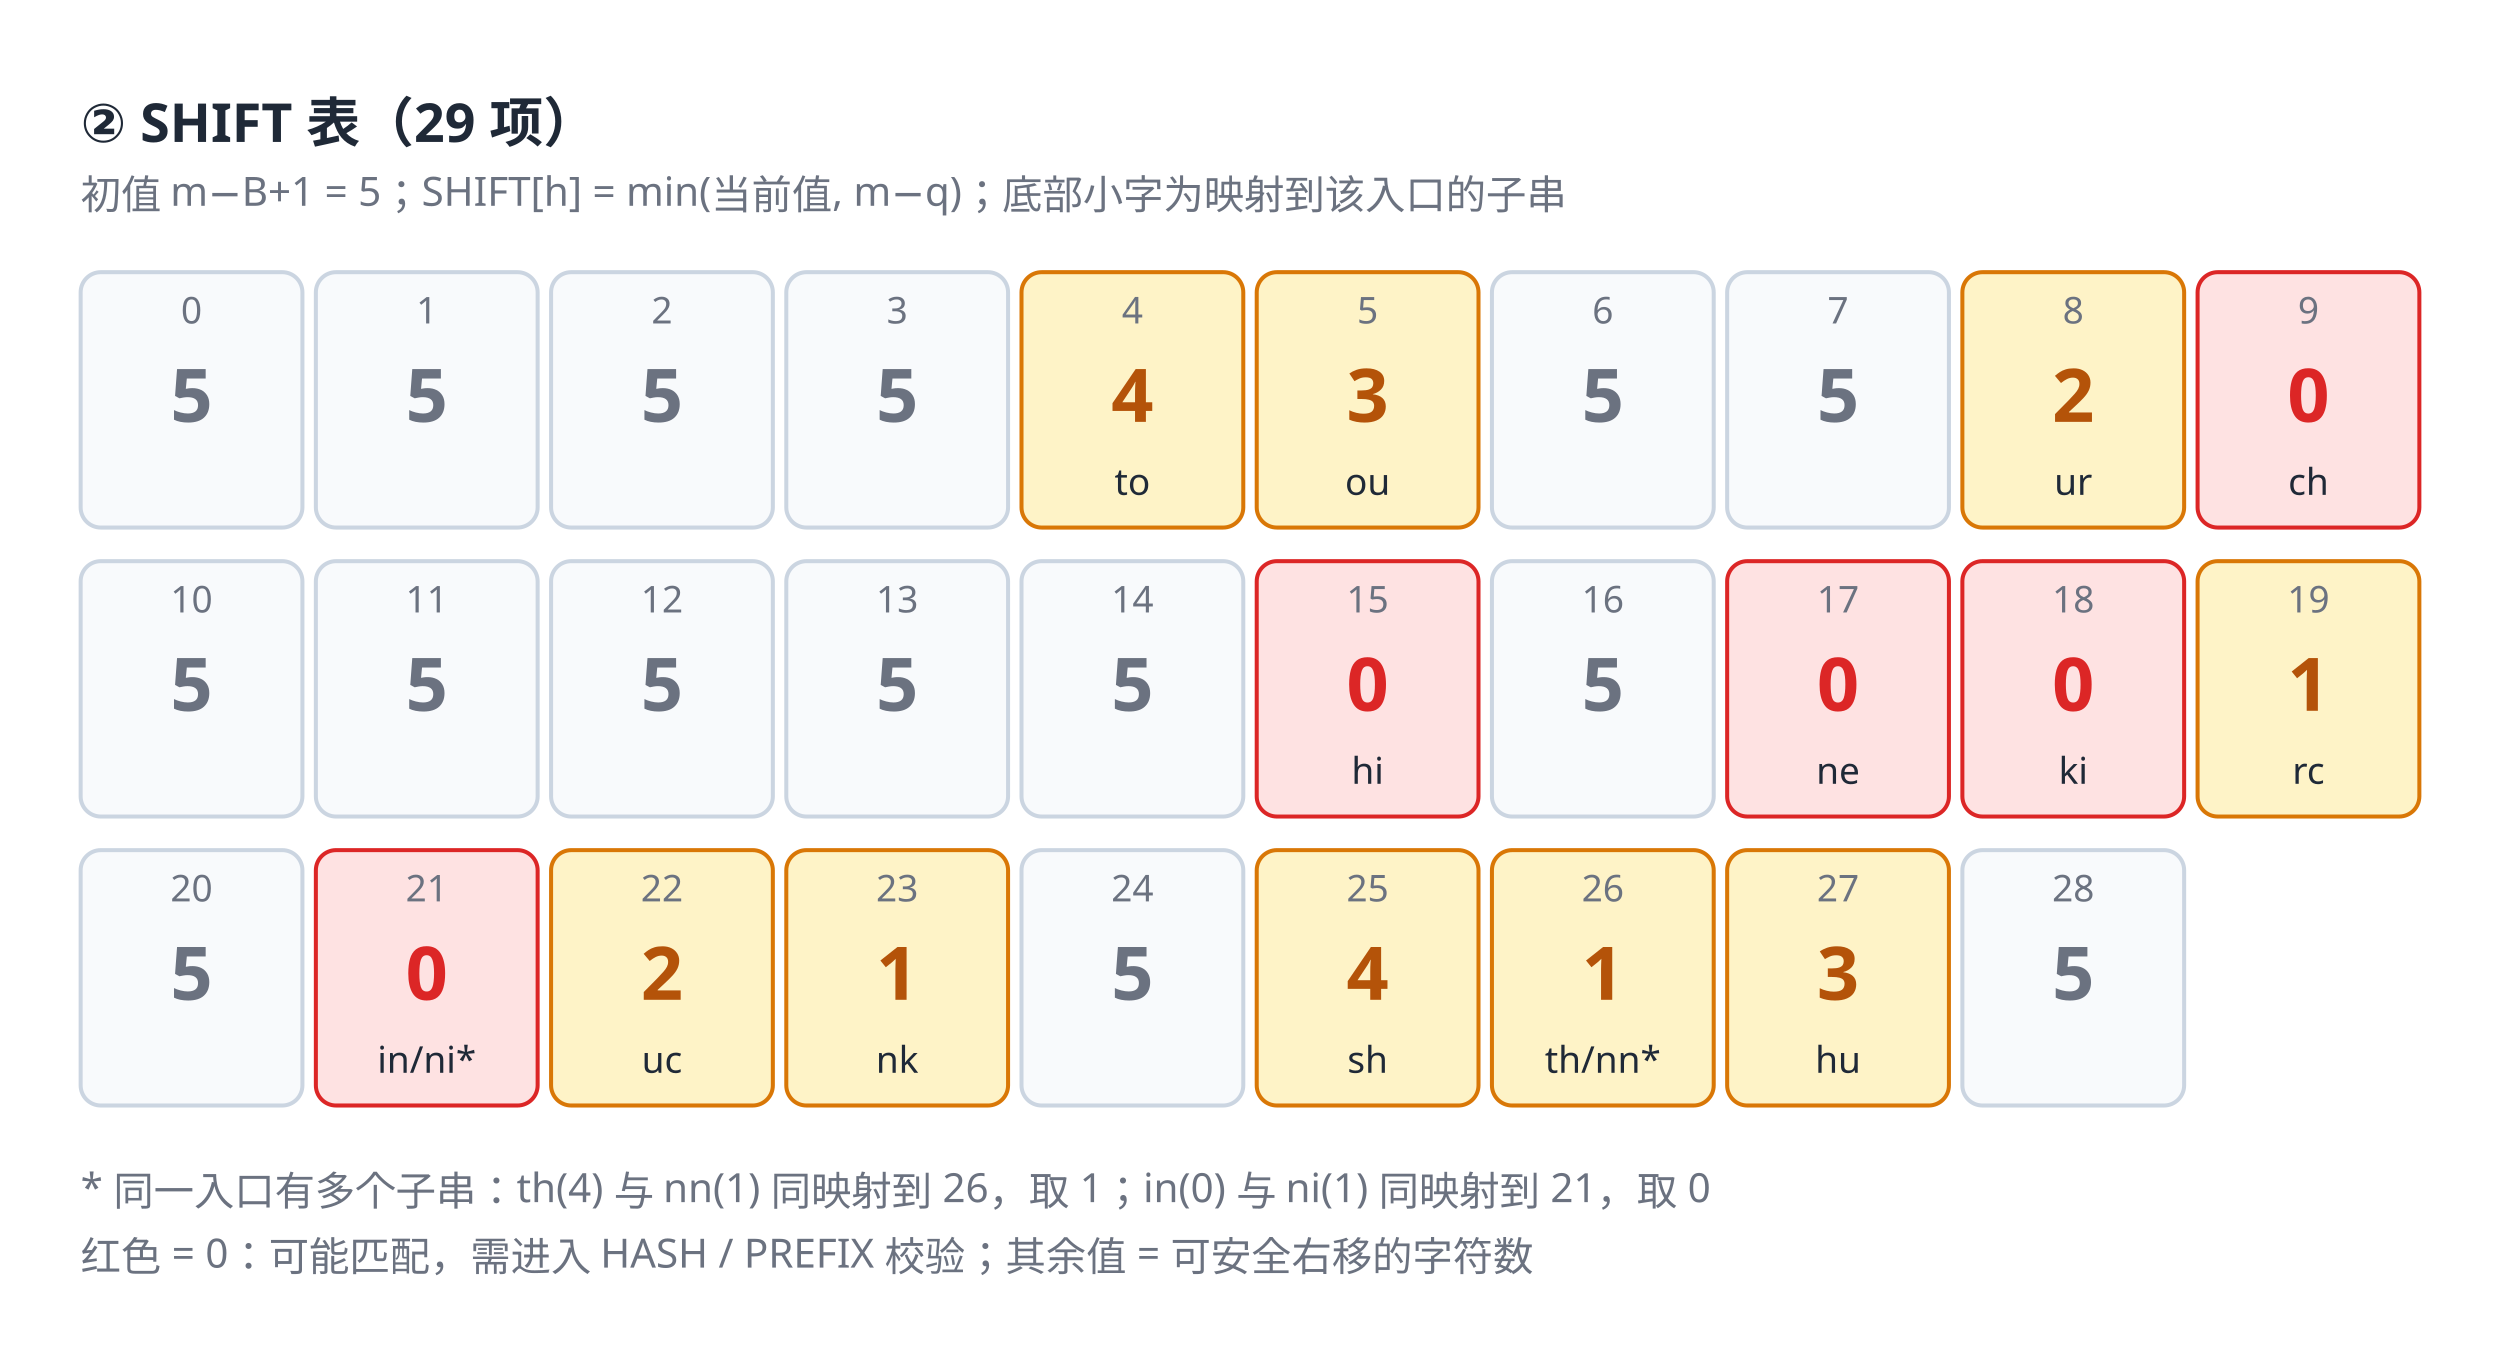
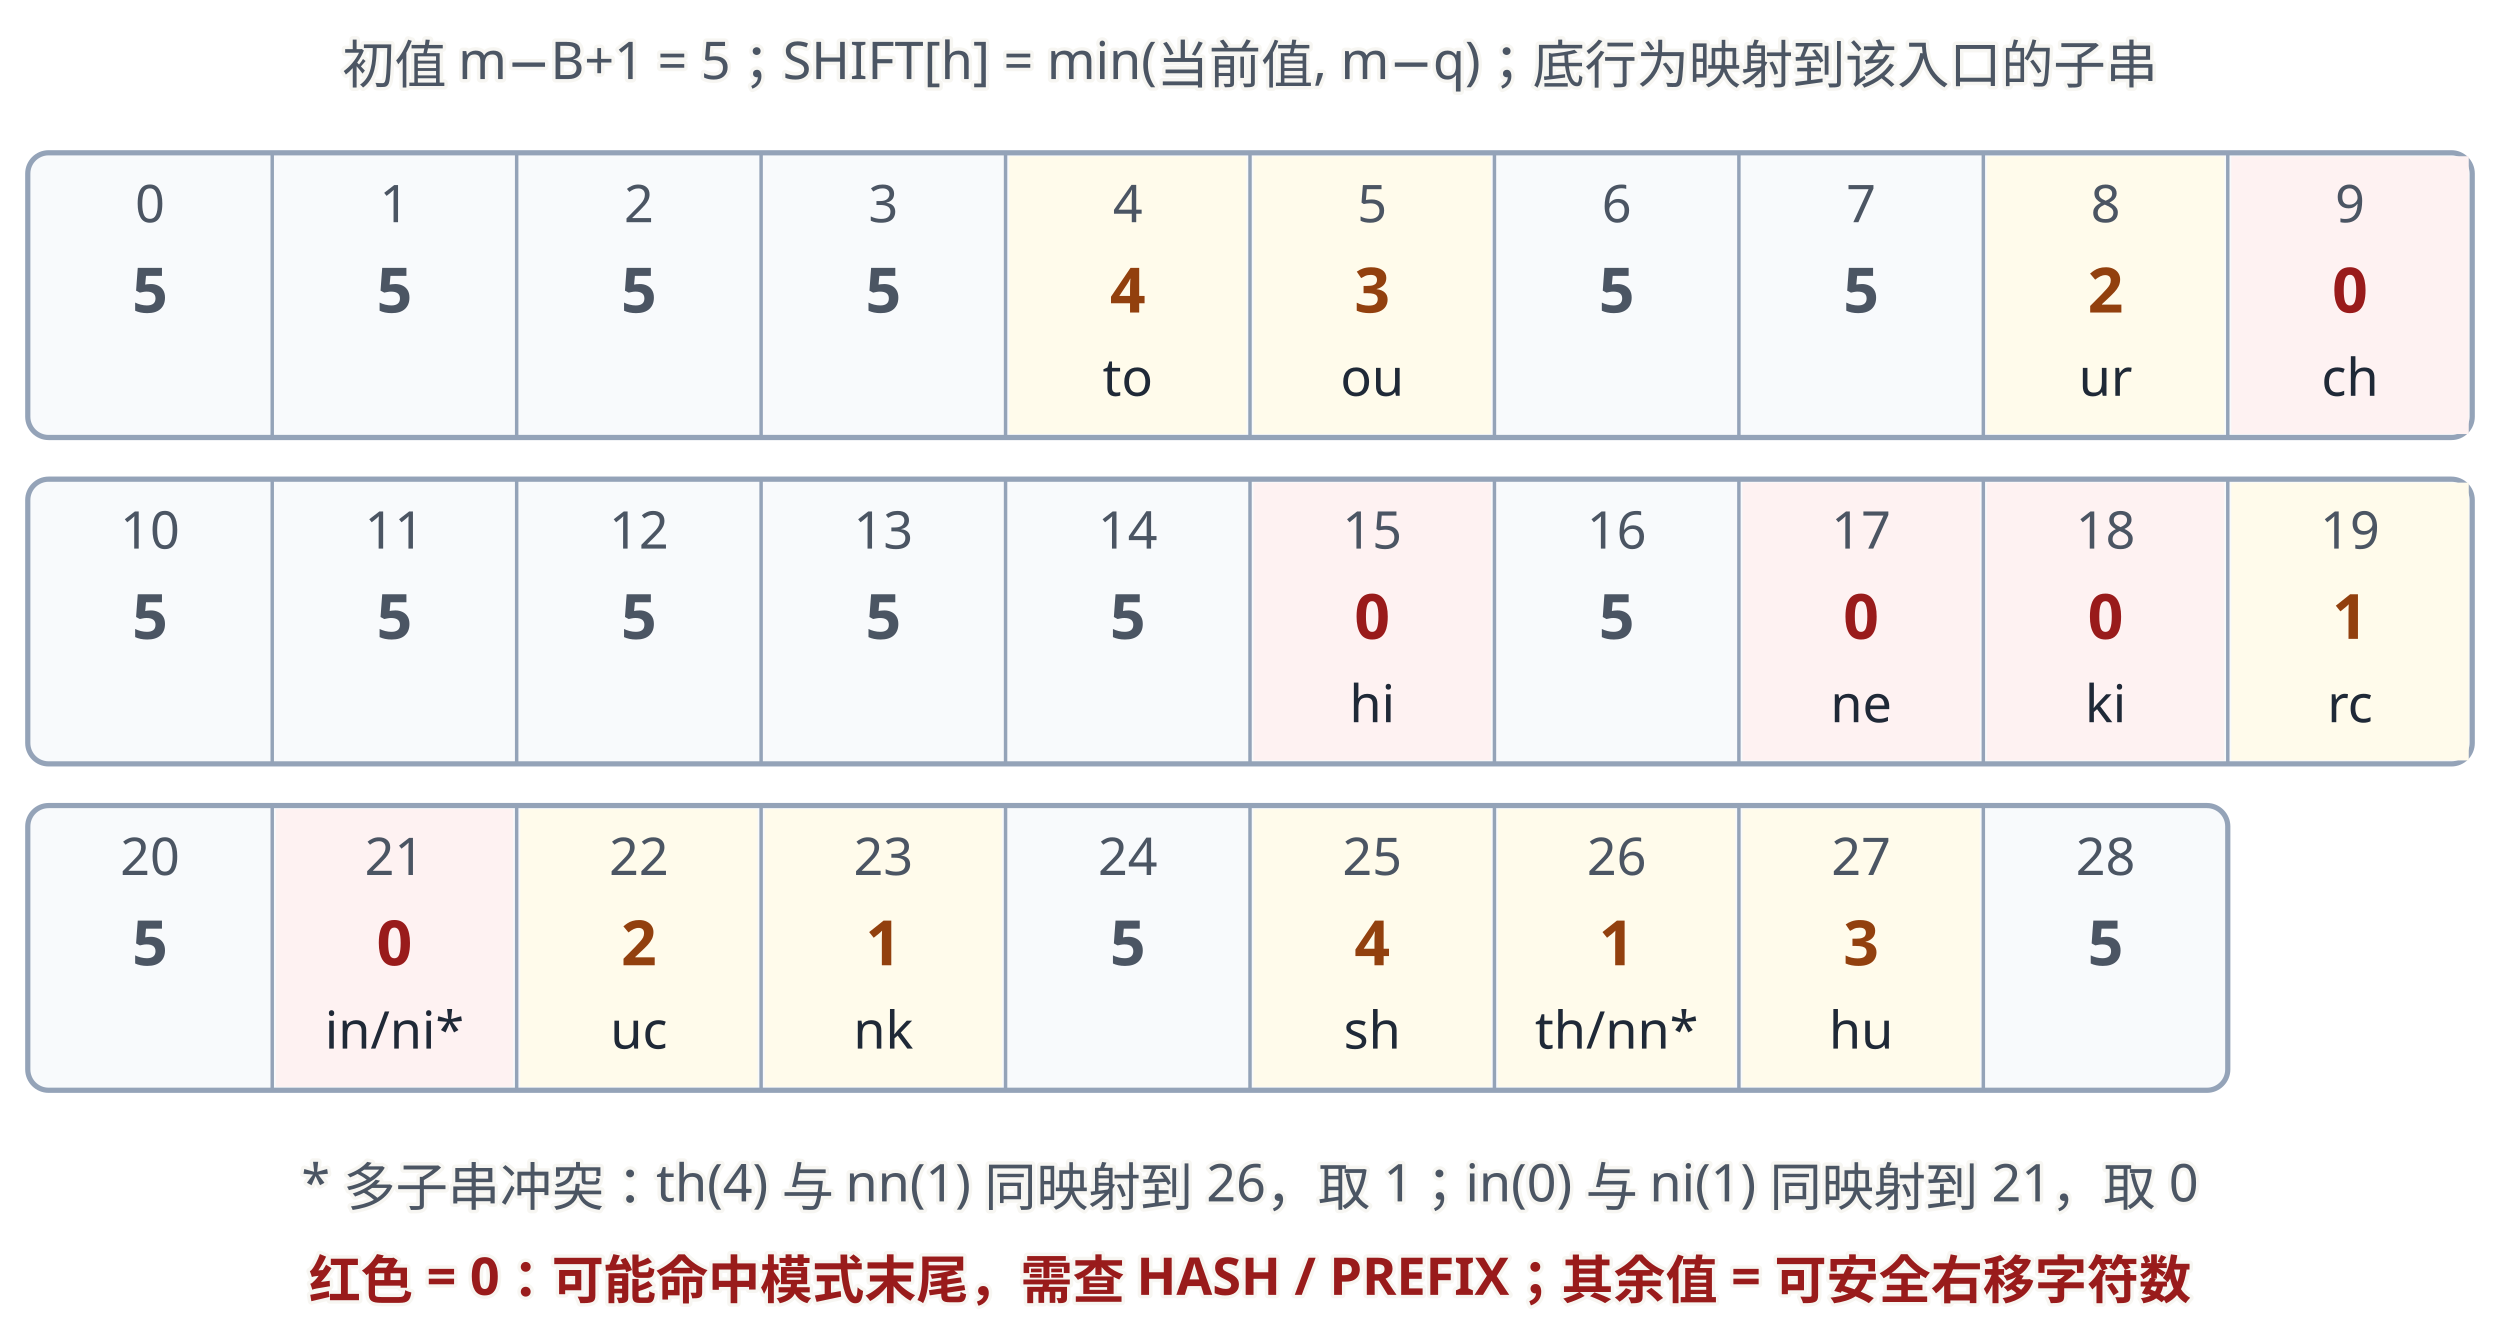
- <svg xmlns="http://www.w3.org/2000/svg" viewBox="-4 -11 744 404" width="744" height="404" font-family="Menlo,Consolas,'Microsoft YaHei','PingFang SC',sans-serif">
-   <defs>
-     <marker id="a" viewBox="0 0 10 10" refX="9" refY="5" markerWidth="7" markerHeight="7" orient="auto">
-       <path d="M0,0 L10,5 L0,10 z" fill="#475569" />
-     </marker>
-   </defs>
-   <text x="20" y="22" font-size="16" fill="#1f2937" text-anchor="start" dominant-baseline="central" font-weight="700">② SHIFT 表（29 项）</text>
-   <text x="20" y="46" font-size="12" fill="#6b7280" text-anchor="start" dominant-baseline="central">初值 m−B+1 = 5；SHIFT[h] = min(当前值, m−q)；底部小字为映射到该入口的子串</text>
-   <rect x="20" y="70" width="66" height="76" rx="6" fill="#f8fafc" stroke="#cbd5e1" stroke-width="1.2" />
-   <text x="53" y="81" font-size="11" fill="#6b7280" text-anchor="middle" dominant-baseline="central">0</text>
-   <text x="53" y="106" font-size="22" fill="#6b7280" text-anchor="middle" dominant-baseline="central" font-weight="700">5</text>
-   <text x="53" y="132" font-size="11" fill="#1f2937" text-anchor="middle" dominant-baseline="central" />
-   <rect x="90" y="70" width="66" height="76" rx="6" fill="#f8fafc" stroke="#cbd5e1" stroke-width="1.2" />
-   <text x="123" y="81" font-size="11" fill="#6b7280" text-anchor="middle" dominant-baseline="central">1</text>
-   <text x="123" y="106" font-size="22" fill="#6b7280" text-anchor="middle" dominant-baseline="central" font-weight="700">5</text>
-   <text x="123" y="132" font-size="11" fill="#1f2937" text-anchor="middle" dominant-baseline="central" />
-   <rect x="160" y="70" width="66" height="76" rx="6" fill="#f8fafc" stroke="#cbd5e1" stroke-width="1.2" />
-   <text x="193" y="81" font-size="11" fill="#6b7280" text-anchor="middle" dominant-baseline="central">2</text>
-   <text x="193" y="106" font-size="22" fill="#6b7280" text-anchor="middle" dominant-baseline="central" font-weight="700">5</text>
-   <text x="193" y="132" font-size="11" fill="#1f2937" text-anchor="middle" dominant-baseline="central" />
-   <rect x="230" y="70" width="66" height="76" rx="6" fill="#f8fafc" stroke="#cbd5e1" stroke-width="1.2" />
-   <text x="263" y="81" font-size="11" fill="#6b7280" text-anchor="middle" dominant-baseline="central">3</text>
-   <text x="263" y="106" font-size="22" fill="#6b7280" text-anchor="middle" dominant-baseline="central" font-weight="700">5</text>
-   <text x="263" y="132" font-size="11" fill="#1f2937" text-anchor="middle" dominant-baseline="central" />
-   <rect x="300" y="70" width="66" height="76" rx="6" fill="#fef3c7" stroke="#d97706" stroke-width="1.2" />
-   <text x="333" y="81" font-size="11" fill="#6b7280" text-anchor="middle" dominant-baseline="central">4</text>
-   <text x="333" y="106" font-size="22" fill="#b45309" text-anchor="middle" dominant-baseline="central" font-weight="700">4</text>
-   <text x="333" y="132" font-size="11" fill="#1f2937" text-anchor="middle" dominant-baseline="central">to</text>
-   <rect x="370" y="70" width="66" height="76" rx="6" fill="#fef3c7" stroke="#d97706" stroke-width="1.2" />
-   <text x="403" y="81" font-size="11" fill="#6b7280" text-anchor="middle" dominant-baseline="central">5</text>
-   <text x="403" y="106" font-size="22" fill="#b45309" text-anchor="middle" dominant-baseline="central" font-weight="700">3</text>
-   <text x="403" y="132" font-size="11" fill="#1f2937" text-anchor="middle" dominant-baseline="central">ou</text>
-   <rect x="440" y="70" width="66" height="76" rx="6" fill="#f8fafc" stroke="#cbd5e1" stroke-width="1.2" />
-   <text x="473" y="81" font-size="11" fill="#6b7280" text-anchor="middle" dominant-baseline="central">6</text>
-   <text x="473" y="106" font-size="22" fill="#6b7280" text-anchor="middle" dominant-baseline="central" font-weight="700">5</text>
-   <text x="473" y="132" font-size="11" fill="#1f2937" text-anchor="middle" dominant-baseline="central" />
-   <rect x="510" y="70" width="66" height="76" rx="6" fill="#f8fafc" stroke="#cbd5e1" stroke-width="1.2" />
-   <text x="543" y="81" font-size="11" fill="#6b7280" text-anchor="middle" dominant-baseline="central">7</text>
-   <text x="543" y="106" font-size="22" fill="#6b7280" text-anchor="middle" dominant-baseline="central" font-weight="700">5</text>
-   <text x="543" y="132" font-size="11" fill="#1f2937" text-anchor="middle" dominant-baseline="central" />
-   <rect x="580" y="70" width="66" height="76" rx="6" fill="#fef3c7" stroke="#d97706" stroke-width="1.2" />
-   <text x="613" y="81" font-size="11" fill="#6b7280" text-anchor="middle" dominant-baseline="central">8</text>
-   <text x="613" y="106" font-size="22" fill="#b45309" text-anchor="middle" dominant-baseline="central" font-weight="700">2</text>
-   <text x="613" y="132" font-size="11" fill="#1f2937" text-anchor="middle" dominant-baseline="central">ur</text>
-   <rect x="650" y="70" width="66" height="76" rx="6" fill="#fee2e2" stroke="#dc2626" stroke-width="1.2" />
-   <text x="683" y="81" font-size="11" fill="#6b7280" text-anchor="middle" dominant-baseline="central">9</text>
-   <text x="683" y="106" font-size="22" fill="#dc2626" text-anchor="middle" dominant-baseline="central" font-weight="700">0</text>
-   <text x="683" y="132" font-size="11" fill="#1f2937" text-anchor="middle" dominant-baseline="central">ch</text>
-   <rect x="20" y="156" width="66" height="76" rx="6" fill="#f8fafc" stroke="#cbd5e1" stroke-width="1.2" />
-   <text x="53" y="167" font-size="11" fill="#6b7280" text-anchor="middle" dominant-baseline="central">10</text>
-   <text x="53" y="192" font-size="22" fill="#6b7280" text-anchor="middle" dominant-baseline="central" font-weight="700">5</text>
-   <text x="53" y="218" font-size="11" fill="#1f2937" text-anchor="middle" dominant-baseline="central" />
-   <rect x="90" y="156" width="66" height="76" rx="6" fill="#f8fafc" stroke="#cbd5e1" stroke-width="1.2" />
-   <text x="123" y="167" font-size="11" fill="#6b7280" text-anchor="middle" dominant-baseline="central">11</text>
-   <text x="123" y="192" font-size="22" fill="#6b7280" text-anchor="middle" dominant-baseline="central" font-weight="700">5</text>
-   <text x="123" y="218" font-size="11" fill="#1f2937" text-anchor="middle" dominant-baseline="central" />
-   <rect x="160" y="156" width="66" height="76" rx="6" fill="#f8fafc" stroke="#cbd5e1" stroke-width="1.2" />
-   <text x="193" y="167" font-size="11" fill="#6b7280" text-anchor="middle" dominant-baseline="central">12</text>
-   <text x="193" y="192" font-size="22" fill="#6b7280" text-anchor="middle" dominant-baseline="central" font-weight="700">5</text>
-   <text x="193" y="218" font-size="11" fill="#1f2937" text-anchor="middle" dominant-baseline="central" />
-   <rect x="230" y="156" width="66" height="76" rx="6" fill="#f8fafc" stroke="#cbd5e1" stroke-width="1.2" />
-   <text x="263" y="167" font-size="11" fill="#6b7280" text-anchor="middle" dominant-baseline="central">13</text>
-   <text x="263" y="192" font-size="22" fill="#6b7280" text-anchor="middle" dominant-baseline="central" font-weight="700">5</text>
-   <text x="263" y="218" font-size="11" fill="#1f2937" text-anchor="middle" dominant-baseline="central" />
-   <rect x="300" y="156" width="66" height="76" rx="6" fill="#f8fafc" stroke="#cbd5e1" stroke-width="1.2" />
-   <text x="333" y="167" font-size="11" fill="#6b7280" text-anchor="middle" dominant-baseline="central">14</text>
-   <text x="333" y="192" font-size="22" fill="#6b7280" text-anchor="middle" dominant-baseline="central" font-weight="700">5</text>
-   <text x="333" y="218" font-size="11" fill="#1f2937" text-anchor="middle" dominant-baseline="central" />
-   <rect x="370" y="156" width="66" height="76" rx="6" fill="#fee2e2" stroke="#dc2626" stroke-width="1.2" />
-   <text x="403" y="167" font-size="11" fill="#6b7280" text-anchor="middle" dominant-baseline="central">15</text>
-   <text x="403" y="192" font-size="22" fill="#dc2626" text-anchor="middle" dominant-baseline="central" font-weight="700">0</text>
-   <text x="403" y="218" font-size="11" fill="#1f2937" text-anchor="middle" dominant-baseline="central">hi</text>
-   <rect x="440" y="156" width="66" height="76" rx="6" fill="#f8fafc" stroke="#cbd5e1" stroke-width="1.2" />
-   <text x="473" y="167" font-size="11" fill="#6b7280" text-anchor="middle" dominant-baseline="central">16</text>
-   <text x="473" y="192" font-size="22" fill="#6b7280" text-anchor="middle" dominant-baseline="central" font-weight="700">5</text>
-   <text x="473" y="218" font-size="11" fill="#1f2937" text-anchor="middle" dominant-baseline="central" />
-   <rect x="510" y="156" width="66" height="76" rx="6" fill="#fee2e2" stroke="#dc2626" stroke-width="1.2" />
-   <text x="543" y="167" font-size="11" fill="#6b7280" text-anchor="middle" dominant-baseline="central">17</text>
-   <text x="543" y="192" font-size="22" fill="#dc2626" text-anchor="middle" dominant-baseline="central" font-weight="700">0</text>
-   <text x="543" y="218" font-size="11" fill="#1f2937" text-anchor="middle" dominant-baseline="central">ne</text>
-   <rect x="580" y="156" width="66" height="76" rx="6" fill="#fee2e2" stroke="#dc2626" stroke-width="1.2" />
-   <text x="613" y="167" font-size="11" fill="#6b7280" text-anchor="middle" dominant-baseline="central">18</text>
-   <text x="613" y="192" font-size="22" fill="#dc2626" text-anchor="middle" dominant-baseline="central" font-weight="700">0</text>
-   <text x="613" y="218" font-size="11" fill="#1f2937" text-anchor="middle" dominant-baseline="central">ki</text>
-   <rect x="650" y="156" width="66" height="76" rx="6" fill="#fef3c7" stroke="#d97706" stroke-width="1.2" />
-   <text x="683" y="167" font-size="11" fill="#6b7280" text-anchor="middle" dominant-baseline="central">19</text>
-   <text x="683" y="192" font-size="22" fill="#b45309" text-anchor="middle" dominant-baseline="central" font-weight="700">1</text>
-   <text x="683" y="218" font-size="11" fill="#1f2937" text-anchor="middle" dominant-baseline="central">rc</text>
-   <rect x="20" y="242" width="66" height="76" rx="6" fill="#f8fafc" stroke="#cbd5e1" stroke-width="1.2" />
-   <text x="53" y="253" font-size="11" fill="#6b7280" text-anchor="middle" dominant-baseline="central">20</text>
-   <text x="53" y="278" font-size="22" fill="#6b7280" text-anchor="middle" dominant-baseline="central" font-weight="700">5</text>
-   <text x="53" y="304" font-size="11" fill="#1f2937" text-anchor="middle" dominant-baseline="central" />
-   <rect x="90" y="242" width="66" height="76" rx="6" fill="#fee2e2" stroke="#dc2626" stroke-width="1.2" />
-   <text x="123" y="253" font-size="11" fill="#6b7280" text-anchor="middle" dominant-baseline="central">21</text>
-   <text x="123" y="278" font-size="22" fill="#dc2626" text-anchor="middle" dominant-baseline="central" font-weight="700">0</text>
-   <text x="123" y="304" font-size="11" fill="#1f2937" text-anchor="middle" dominant-baseline="central">in/ni*</text>
-   <rect x="160" y="242" width="66" height="76" rx="6" fill="#fef3c7" stroke="#d97706" stroke-width="1.2" />
-   <text x="193" y="253" font-size="11" fill="#6b7280" text-anchor="middle" dominant-baseline="central">22</text>
-   <text x="193" y="278" font-size="22" fill="#b45309" text-anchor="middle" dominant-baseline="central" font-weight="700">2</text>
-   <text x="193" y="304" font-size="11" fill="#1f2937" text-anchor="middle" dominant-baseline="central">uc</text>
-   <rect x="230" y="242" width="66" height="76" rx="6" fill="#fef3c7" stroke="#d97706" stroke-width="1.2" />
-   <text x="263" y="253" font-size="11" fill="#6b7280" text-anchor="middle" dominant-baseline="central">23</text>
-   <text x="263" y="278" font-size="22" fill="#b45309" text-anchor="middle" dominant-baseline="central" font-weight="700">1</text>
-   <text x="263" y="304" font-size="11" fill="#1f2937" text-anchor="middle" dominant-baseline="central">nk</text>
-   <rect x="300" y="242" width="66" height="76" rx="6" fill="#f8fafc" stroke="#cbd5e1" stroke-width="1.2" />
-   <text x="333" y="253" font-size="11" fill="#6b7280" text-anchor="middle" dominant-baseline="central">24</text>
-   <text x="333" y="278" font-size="22" fill="#6b7280" text-anchor="middle" dominant-baseline="central" font-weight="700">5</text>
-   <text x="333" y="304" font-size="11" fill="#1f2937" text-anchor="middle" dominant-baseline="central" />
-   <rect x="370" y="242" width="66" height="76" rx="6" fill="#fef3c7" stroke="#d97706" stroke-width="1.2" />
-   <text x="403" y="253" font-size="11" fill="#6b7280" text-anchor="middle" dominant-baseline="central">25</text>
-   <text x="403" y="278" font-size="22" fill="#b45309" text-anchor="middle" dominant-baseline="central" font-weight="700">4</text>
-   <text x="403" y="304" font-size="11" fill="#1f2937" text-anchor="middle" dominant-baseline="central">sh</text>
-   <rect x="440" y="242" width="66" height="76" rx="6" fill="#fef3c7" stroke="#d97706" stroke-width="1.2" />
-   <text x="473" y="253" font-size="11" fill="#6b7280" text-anchor="middle" dominant-baseline="central">26</text>
-   <text x="473" y="278" font-size="22" fill="#b45309" text-anchor="middle" dominant-baseline="central" font-weight="700">1</text>
-   <text x="473" y="304" font-size="11" fill="#1f2937" text-anchor="middle" dominant-baseline="central">th/nn*</text>
-   <rect x="510" y="242" width="66" height="76" rx="6" fill="#fef3c7" stroke="#d97706" stroke-width="1.2" />
-   <text x="543" y="253" font-size="11" fill="#6b7280" text-anchor="middle" dominant-baseline="central">27</text>
-   <text x="543" y="278" font-size="22" fill="#b45309" text-anchor="middle" dominant-baseline="central" font-weight="700">3</text>
-   <text x="543" y="304" font-size="11" fill="#1f2937" text-anchor="middle" dominant-baseline="central">hu</text>
-   <rect x="580" y="242" width="66" height="76" rx="6" fill="#f8fafc" stroke="#cbd5e1" stroke-width="1.2" />
-   <text x="613" y="253" font-size="11" fill="#6b7280" text-anchor="middle" dominant-baseline="central">28</text>
-   <text x="613" y="278" font-size="22" fill="#6b7280" text-anchor="middle" dominant-baseline="central" font-weight="700">5</text>
-   <text x="613" y="304" font-size="11" fill="#1f2937" text-anchor="middle" dominant-baseline="central" />
-   <text x="20" y="342" font-size="12" fill="#6b7280" text-anchor="start" dominant-baseline="central">* 同一入口有多个子串：th(4) 与 nn(1) 同映射到 26，取 1；in(0) 与 ni(1) 同映射到 21，取 0</text>
-   <text x="20" y="362" font-size="12" fill="#6b7280" text-anchor="start" dominant-baseline="central">红色 = 0：可能匹配，需进入 HASH / PREFIX 校验；其余值 = 可安全右移的字符数</text>
+ <svg xmlns="http://www.w3.org/2000/svg" viewBox="0 0 720 387" width="720" height="387" role="img">
+   <g font-family="'PingFang SC','Noto Sans SC','Microsoft YaHei',system-ui,sans-serif">
+     <text x="360" y="24" text-anchor="middle" font-size="15" font-weight="400" fill="#4b5563" paint-order="stroke" stroke="#f7f6f2" stroke-width="2" stroke-linejoin="round">初值 m−B+1 = 5；SHIFT[h] = min(当前值, m−q)；底行为映射到该入口的子串</text>
+     <rect x="8" y="44" width="704.0" height="82" rx="6" fill="#f8fafc" stroke="#94a3b8" stroke-width="1.5" data-role="group" />
+     <text x="43.2" y="64" text-anchor="middle" font-size="15" font-weight="400" fill="#4b5563">0</text>
+     <text x="43.2" y="90" text-anchor="middle" font-size="18" font-weight="600" fill="#4b5563">5</text>
+     <line x1="78.4" y1="44" x2="78.4" y2="126" stroke="#94a3b8" stroke-width="1" />
+     <text x="113.6" y="64" text-anchor="middle" font-size="15" font-weight="400" fill="#4b5563">1</text>
+     <text x="113.6" y="90" text-anchor="middle" font-size="18" font-weight="600" fill="#4b5563">5</text>
+     <line x1="148.8" y1="44" x2="148.8" y2="126" stroke="#94a3b8" stroke-width="1" />
+     <text x="184" y="64" text-anchor="middle" font-size="15" font-weight="400" fill="#4b5563">2</text>
+     <text x="184" y="90" text-anchor="middle" font-size="18" font-weight="600" fill="#4b5563">5</text>
+     <line x1="219.2" y1="44" x2="219.2" y2="126" stroke="#94a3b8" stroke-width="1" />
+     <text x="254.4" y="64" text-anchor="middle" font-size="15" font-weight="400" fill="#4b5563">3</text>
+     <text x="254.4" y="90" text-anchor="middle" font-size="18" font-weight="600" fill="#4b5563">5</text>
+     <path d="M290.6 45 H359.0 V125 H290.6 Z" fill="#fffbeb" />
+     <line x1="289.6" y1="44" x2="289.6" y2="126" stroke="#94a3b8" stroke-width="1" />
+     <text x="324.8" y="64" text-anchor="middle" font-size="15" font-weight="400" fill="#4b5563">4</text>
+     <text x="324.8" y="90" text-anchor="middle" font-size="18" font-weight="600" fill="#92400e">4</text>
+     <text x="324.8" y="114" text-anchor="middle" font-size="15" font-weight="400" fill="#1f2937">to</text>
+     <path d="M361.0 45 H429.4 V125 H361.0 Z" fill="#fffbeb" />
+     <line x1="360" y1="44" x2="360" y2="126" stroke="#94a3b8" stroke-width="1" />
+     <text x="395.2" y="64" text-anchor="middle" font-size="15" font-weight="400" fill="#4b5563">5</text>
+     <text x="395.2" y="90" text-anchor="middle" font-size="18" font-weight="600" fill="#92400e">3</text>
+     <text x="395.2" y="114" text-anchor="middle" font-size="15" font-weight="400" fill="#1f2937">ou</text>
+     <line x1="430.4" y1="44" x2="430.4" y2="126" stroke="#94a3b8" stroke-width="1" />
+     <text x="465.6" y="64" text-anchor="middle" font-size="15" font-weight="400" fill="#4b5563">6</text>
+     <text x="465.6" y="90" text-anchor="middle" font-size="18" font-weight="600" fill="#4b5563">5</text>
+     <line x1="500.8" y1="44" x2="500.8" y2="126" stroke="#94a3b8" stroke-width="1" />
+     <text x="536" y="64" text-anchor="middle" font-size="15" font-weight="400" fill="#4b5563">7</text>
+     <text x="536" y="90" text-anchor="middle" font-size="18" font-weight="600" fill="#4b5563">5</text>
+     <path d="M572.2 45 H640.6 V125 H572.2 Z" fill="#fffbeb" />
+     <line x1="571.2" y1="44" x2="571.2" y2="126" stroke="#94a3b8" stroke-width="1" />
+     <text x="606.4" y="64" text-anchor="middle" font-size="15" font-weight="400" fill="#4b5563">8</text>
+     <text x="606.4" y="90" text-anchor="middle" font-size="18" font-weight="600" fill="#92400e">2</text>
+     <text x="606.4" y="114" text-anchor="middle" font-size="15" font-weight="400" fill="#1f2937">ur</text>
+     <path d="M642.6 45 H711.0 V125 H642.6 Z" fill="#fef2f2" />
+     <line x1="641.6" y1="44" x2="641.6" y2="126" stroke="#94a3b8" stroke-width="1" />
+     <text x="676.8" y="64" text-anchor="middle" font-size="15" font-weight="400" fill="#4b5563">9</text>
+     <text x="676.8" y="90" text-anchor="middle" font-size="18" font-weight="600" fill="#991b1b">0</text>
+     <text x="676.8" y="114" text-anchor="middle" font-size="15" font-weight="400" fill="#1f2937">ch</text>
+     <rect x="8" y="138" width="704.0" height="82" rx="6" fill="#f8fafc" stroke="#94a3b8" stroke-width="1.5" data-role="group" />
+     <text x="43.2" y="158" text-anchor="middle" font-size="15" font-weight="400" fill="#4b5563">10</text>
+     <text x="43.2" y="184" text-anchor="middle" font-size="18" font-weight="600" fill="#4b5563">5</text>
+     <line x1="78.4" y1="138" x2="78.4" y2="220" stroke="#94a3b8" stroke-width="1" />
+     <text x="113.6" y="158" text-anchor="middle" font-size="15" font-weight="400" fill="#4b5563">11</text>
+     <text x="113.6" y="184" text-anchor="middle" font-size="18" font-weight="600" fill="#4b5563">5</text>
+     <line x1="148.8" y1="138" x2="148.8" y2="220" stroke="#94a3b8" stroke-width="1" />
+     <text x="184" y="158" text-anchor="middle" font-size="15" font-weight="400" fill="#4b5563">12</text>
+     <text x="184" y="184" text-anchor="middle" font-size="18" font-weight="600" fill="#4b5563">5</text>
+     <line x1="219.2" y1="138" x2="219.2" y2="220" stroke="#94a3b8" stroke-width="1" />
+     <text x="254.4" y="158" text-anchor="middle" font-size="15" font-weight="400" fill="#4b5563">13</text>
+     <text x="254.4" y="184" text-anchor="middle" font-size="18" font-weight="600" fill="#4b5563">5</text>
+     <line x1="289.6" y1="138" x2="289.6" y2="220" stroke="#94a3b8" stroke-width="1" />
+     <text x="324.8" y="158" text-anchor="middle" font-size="15" font-weight="400" fill="#4b5563">14</text>
+     <text x="324.8" y="184" text-anchor="middle" font-size="18" font-weight="600" fill="#4b5563">5</text>
+     <path d="M361.0 139 H429.4 V219 H361.0 Z" fill="#fef2f2" />
+     <line x1="360" y1="138" x2="360" y2="220" stroke="#94a3b8" stroke-width="1" />
+     <text x="395.2" y="158" text-anchor="middle" font-size="15" font-weight="400" fill="#4b5563">15</text>
+     <text x="395.2" y="184" text-anchor="middle" font-size="18" font-weight="600" fill="#991b1b">0</text>
+     <text x="395.2" y="208" text-anchor="middle" font-size="15" font-weight="400" fill="#1f2937">hi</text>
+     <line x1="430.4" y1="138" x2="430.4" y2="220" stroke="#94a3b8" stroke-width="1" />
+     <text x="465.6" y="158" text-anchor="middle" font-size="15" font-weight="400" fill="#4b5563">16</text>
+     <text x="465.6" y="184" text-anchor="middle" font-size="18" font-weight="600" fill="#4b5563">5</text>
+     <path d="M501.8 139 H570.2 V219 H501.8 Z" fill="#fef2f2" />
+     <line x1="500.8" y1="138" x2="500.8" y2="220" stroke="#94a3b8" stroke-width="1" />
+     <text x="536" y="158" text-anchor="middle" font-size="15" font-weight="400" fill="#4b5563">17</text>
+     <text x="536" y="184" text-anchor="middle" font-size="18" font-weight="600" fill="#991b1b">0</text>
+     <text x="536" y="208" text-anchor="middle" font-size="15" font-weight="400" fill="#1f2937">ne</text>
+     <path d="M572.2 139 H640.6 V219 H572.2 Z" fill="#fef2f2" />
+     <line x1="571.2" y1="138" x2="571.2" y2="220" stroke="#94a3b8" stroke-width="1" />
+     <text x="606.4" y="158" text-anchor="middle" font-size="15" font-weight="400" fill="#4b5563">18</text>
+     <text x="606.4" y="184" text-anchor="middle" font-size="18" font-weight="600" fill="#991b1b">0</text>
+     <text x="606.4" y="208" text-anchor="middle" font-size="15" font-weight="400" fill="#1f2937">ki</text>
+     <path d="M642.6 139 H711.0 V219 H642.6 Z" fill="#fffbeb" />
+     <line x1="641.6" y1="138" x2="641.6" y2="220" stroke="#94a3b8" stroke-width="1" />
+     <text x="676.8" y="158" text-anchor="middle" font-size="15" font-weight="400" fill="#4b5563">19</text>
+     <text x="676.8" y="184" text-anchor="middle" font-size="18" font-weight="600" fill="#92400e">1</text>
+     <text x="676.8" y="208" text-anchor="middle" font-size="15" font-weight="400" fill="#1f2937">rc</text>
+     <rect x="8" y="232" width="633.6" height="82" rx="6" fill="#f8fafc" stroke="#94a3b8" stroke-width="1.5" data-role="group" />
+     <text x="43.2" y="252" text-anchor="middle" font-size="15" font-weight="400" fill="#4b5563">20</text>
+     <text x="43.2" y="278" text-anchor="middle" font-size="18" font-weight="600" fill="#4b5563">5</text>
+     <path d="M79.4 233 H147.8 V313 H79.4 Z" fill="#fef2f2" />
+     <line x1="78.4" y1="232" x2="78.4" y2="314" stroke="#94a3b8" stroke-width="1" />
+     <text x="113.6" y="252" text-anchor="middle" font-size="15" font-weight="400" fill="#4b5563">21</text>
+     <text x="113.6" y="278" text-anchor="middle" font-size="18" font-weight="600" fill="#991b1b">0</text>
+     <text x="113.6" y="302" text-anchor="middle" font-size="15" font-weight="400" fill="#1f2937">in/ni*</text>
+     <path d="M149.8 233 H218.2 V313 H149.8 Z" fill="#fffbeb" />
+     <line x1="148.8" y1="232" x2="148.8" y2="314" stroke="#94a3b8" stroke-width="1" />
+     <text x="184" y="252" text-anchor="middle" font-size="15" font-weight="400" fill="#4b5563">22</text>
+     <text x="184" y="278" text-anchor="middle" font-size="18" font-weight="600" fill="#92400e">2</text>
+     <text x="184" y="302" text-anchor="middle" font-size="15" font-weight="400" fill="#1f2937">uc</text>
+     <path d="M220.2 233 H288.6 V313 H220.2 Z" fill="#fffbeb" />
+     <line x1="219.2" y1="232" x2="219.2" y2="314" stroke="#94a3b8" stroke-width="1" />
+     <text x="254.4" y="252" text-anchor="middle" font-size="15" font-weight="400" fill="#4b5563">23</text>
+     <text x="254.4" y="278" text-anchor="middle" font-size="18" font-weight="600" fill="#92400e">1</text>
+     <text x="254.4" y="302" text-anchor="middle" font-size="15" font-weight="400" fill="#1f2937">nk</text>
+     <line x1="289.6" y1="232" x2="289.6" y2="314" stroke="#94a3b8" stroke-width="1" />
+     <text x="324.8" y="252" text-anchor="middle" font-size="15" font-weight="400" fill="#4b5563">24</text>
+     <text x="324.8" y="278" text-anchor="middle" font-size="18" font-weight="600" fill="#4b5563">5</text>
+     <path d="M361.0 233 H429.4 V313 H361.0 Z" fill="#fffbeb" />
+     <line x1="360" y1="232" x2="360" y2="314" stroke="#94a3b8" stroke-width="1" />
+     <text x="395.2" y="252" text-anchor="middle" font-size="15" font-weight="400" fill="#4b5563">25</text>
+     <text x="395.2" y="278" text-anchor="middle" font-size="18" font-weight="600" fill="#92400e">4</text>
+     <text x="395.2" y="302" text-anchor="middle" font-size="15" font-weight="400" fill="#1f2937">sh</text>
+     <path d="M431.4 233 H499.8 V313 H431.4 Z" fill="#fffbeb" />
+     <line x1="430.4" y1="232" x2="430.4" y2="314" stroke="#94a3b8" stroke-width="1" />
+     <text x="465.6" y="252" text-anchor="middle" font-size="15" font-weight="400" fill="#4b5563">26</text>
+     <text x="465.6" y="278" text-anchor="middle" font-size="18" font-weight="600" fill="#92400e">1</text>
+     <text x="465.6" y="302" text-anchor="middle" font-size="15" font-weight="400" fill="#1f2937">th/nn*</text>
+     <path d="M501.8 233 H570.2 V313 H501.8 Z" fill="#fffbeb" />
+     <line x1="500.8" y1="232" x2="500.8" y2="314" stroke="#94a3b8" stroke-width="1" />
+     <text x="536" y="252" text-anchor="middle" font-size="15" font-weight="400" fill="#4b5563">27</text>
+     <text x="536" y="278" text-anchor="middle" font-size="18" font-weight="600" fill="#92400e">3</text>
+     <text x="536" y="302" text-anchor="middle" font-size="15" font-weight="400" fill="#1f2937">hu</text>
+     <line x1="571.2" y1="232" x2="571.2" y2="314" stroke="#94a3b8" stroke-width="1" />
+     <text x="606.4" y="252" text-anchor="middle" font-size="15" font-weight="400" fill="#4b5563">28</text>
+     <text x="606.4" y="278" text-anchor="middle" font-size="18" font-weight="600" fill="#4b5563">5</text>
+     <text x="360" y="346" text-anchor="middle" font-size="15" font-weight="400" fill="#4b5563" paint-order="stroke" stroke="#f7f6f2" stroke-width="2" stroke-linejoin="round">* 多子串冲突：th(4) 与 nn(1) 同映射到 26，取 1；in(0) 与 ni(1) 同映射到 21，取 0</text>
+     <text x="360" y="374" text-anchor="middle" font-size="15" font-weight="600" fill="#991b1b" paint-order="stroke" stroke="#f7f6f2" stroke-width="2" stroke-linejoin="round">红色 = 0：可能命中模式末尾，需查 HASH / PREFIX；其余值 = 可安全右移字符数</text>
+   </g>
</svg>
